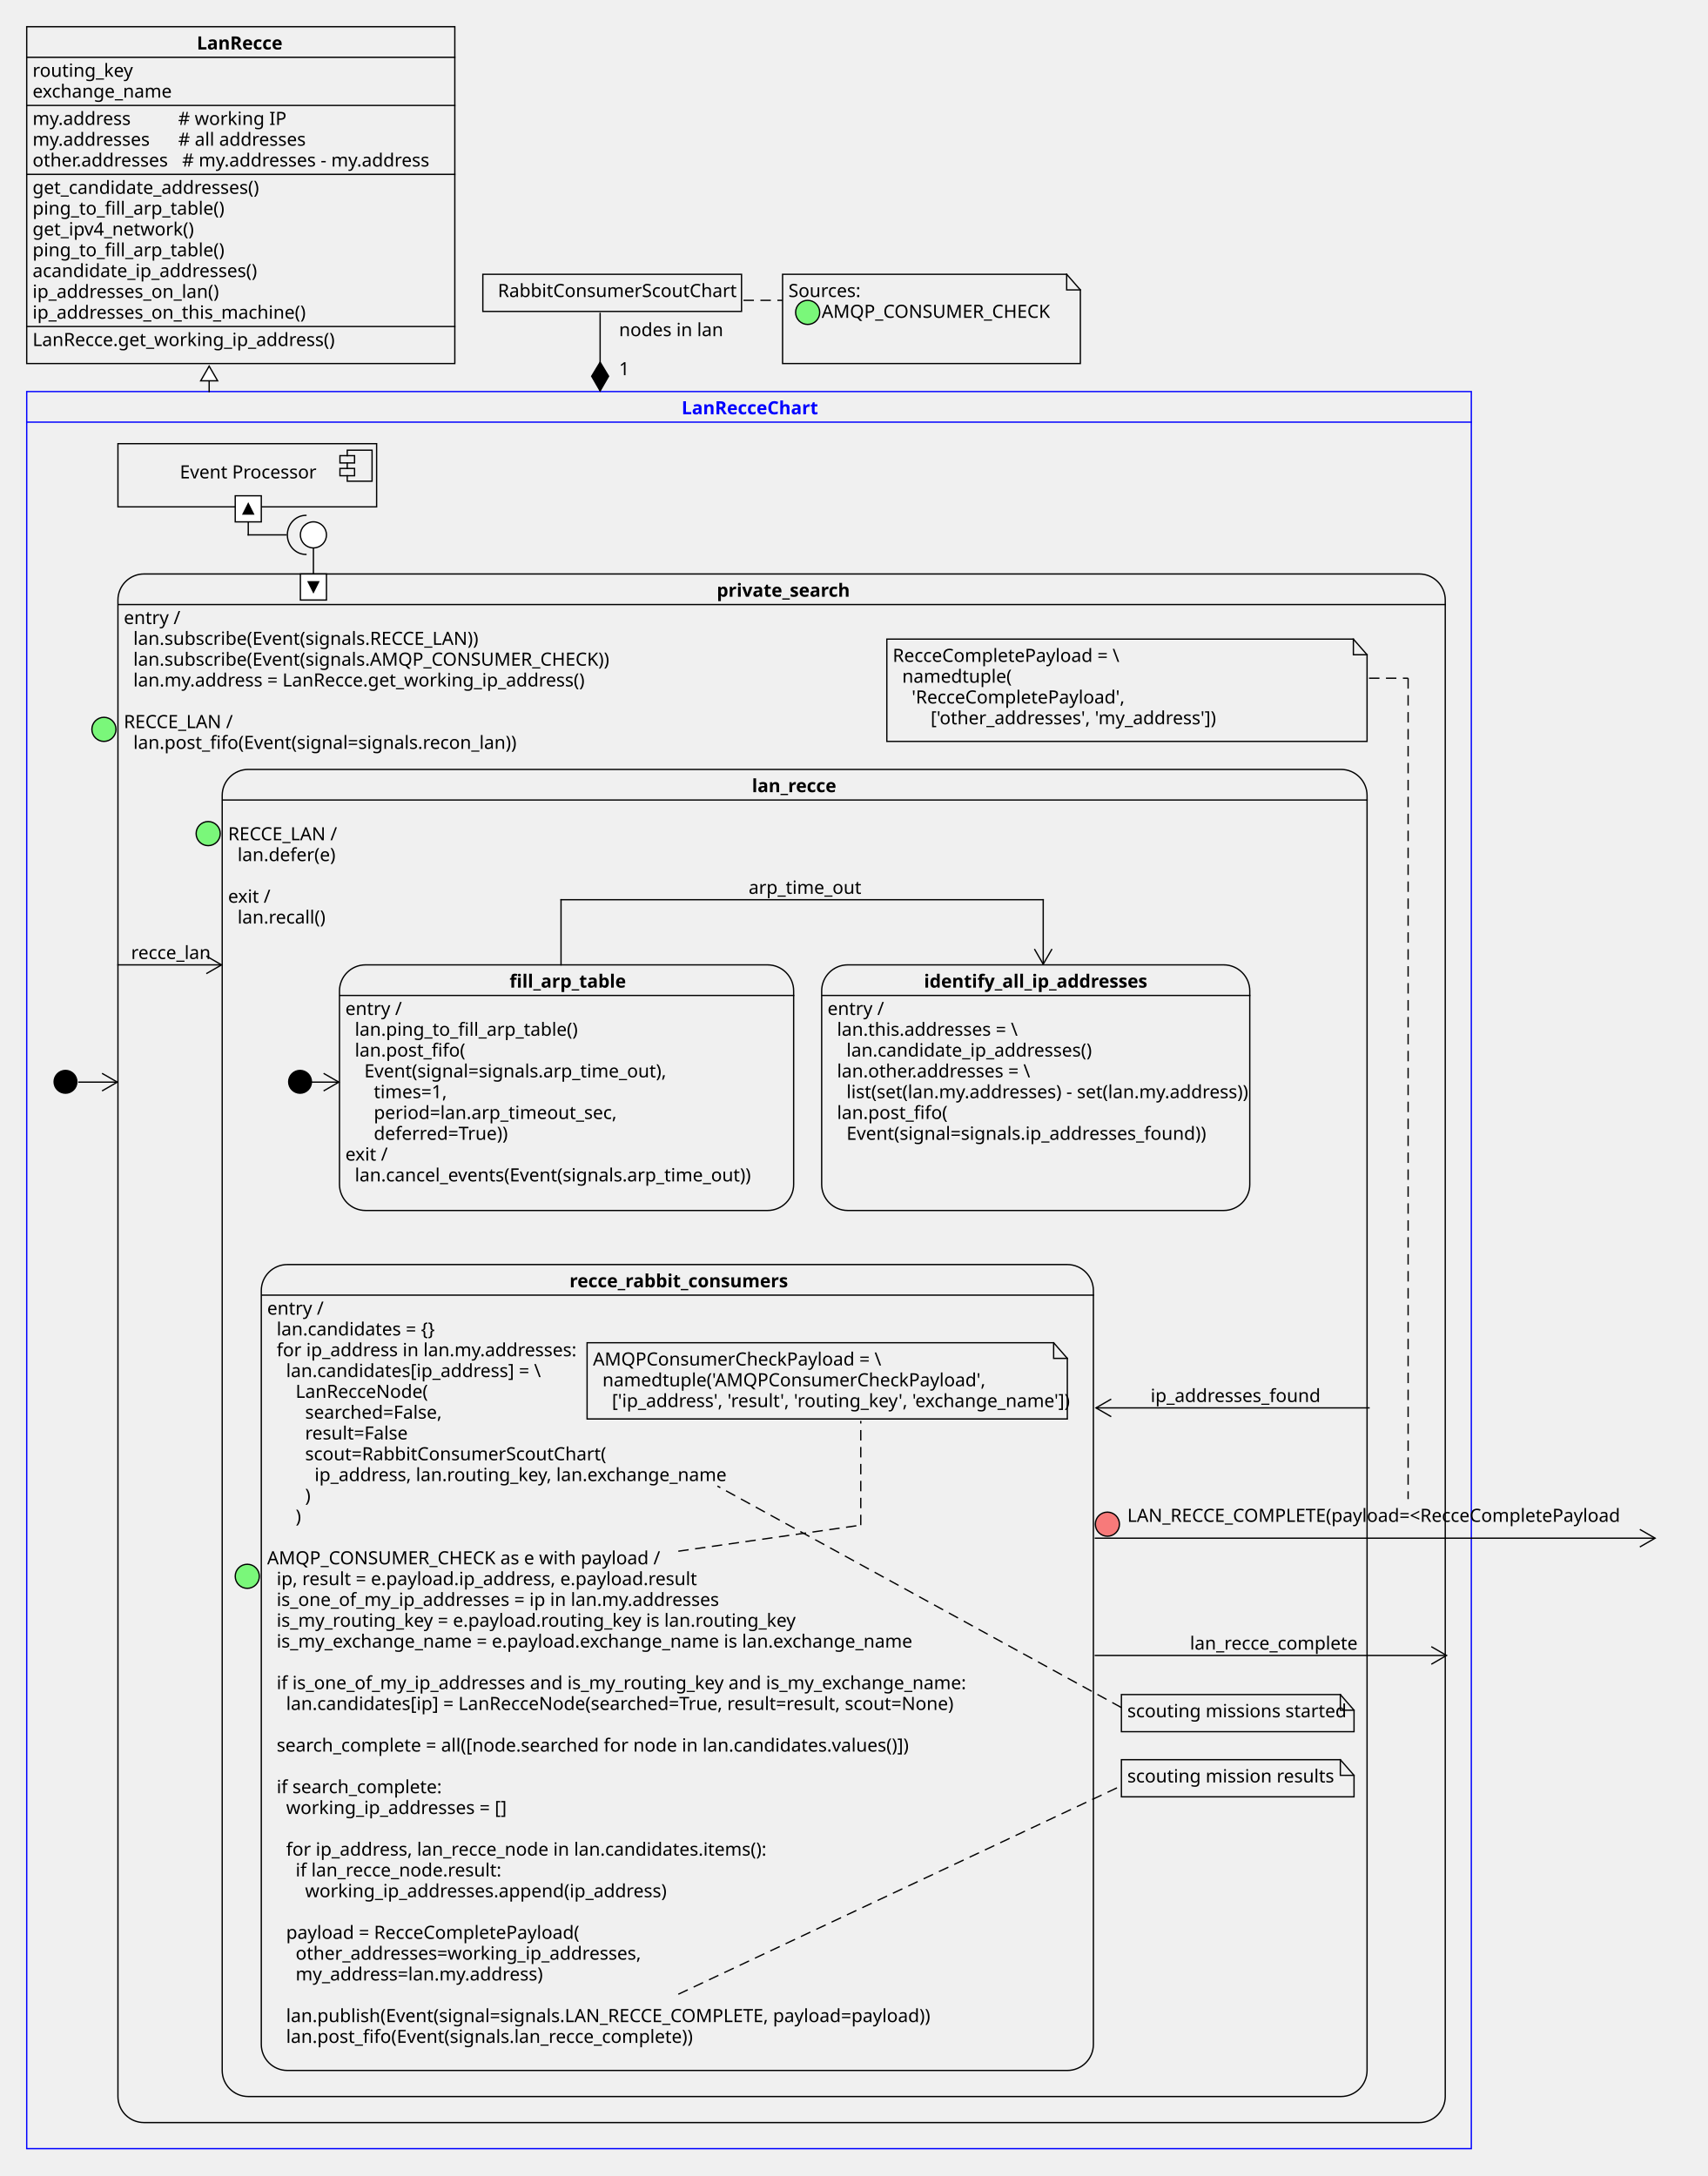
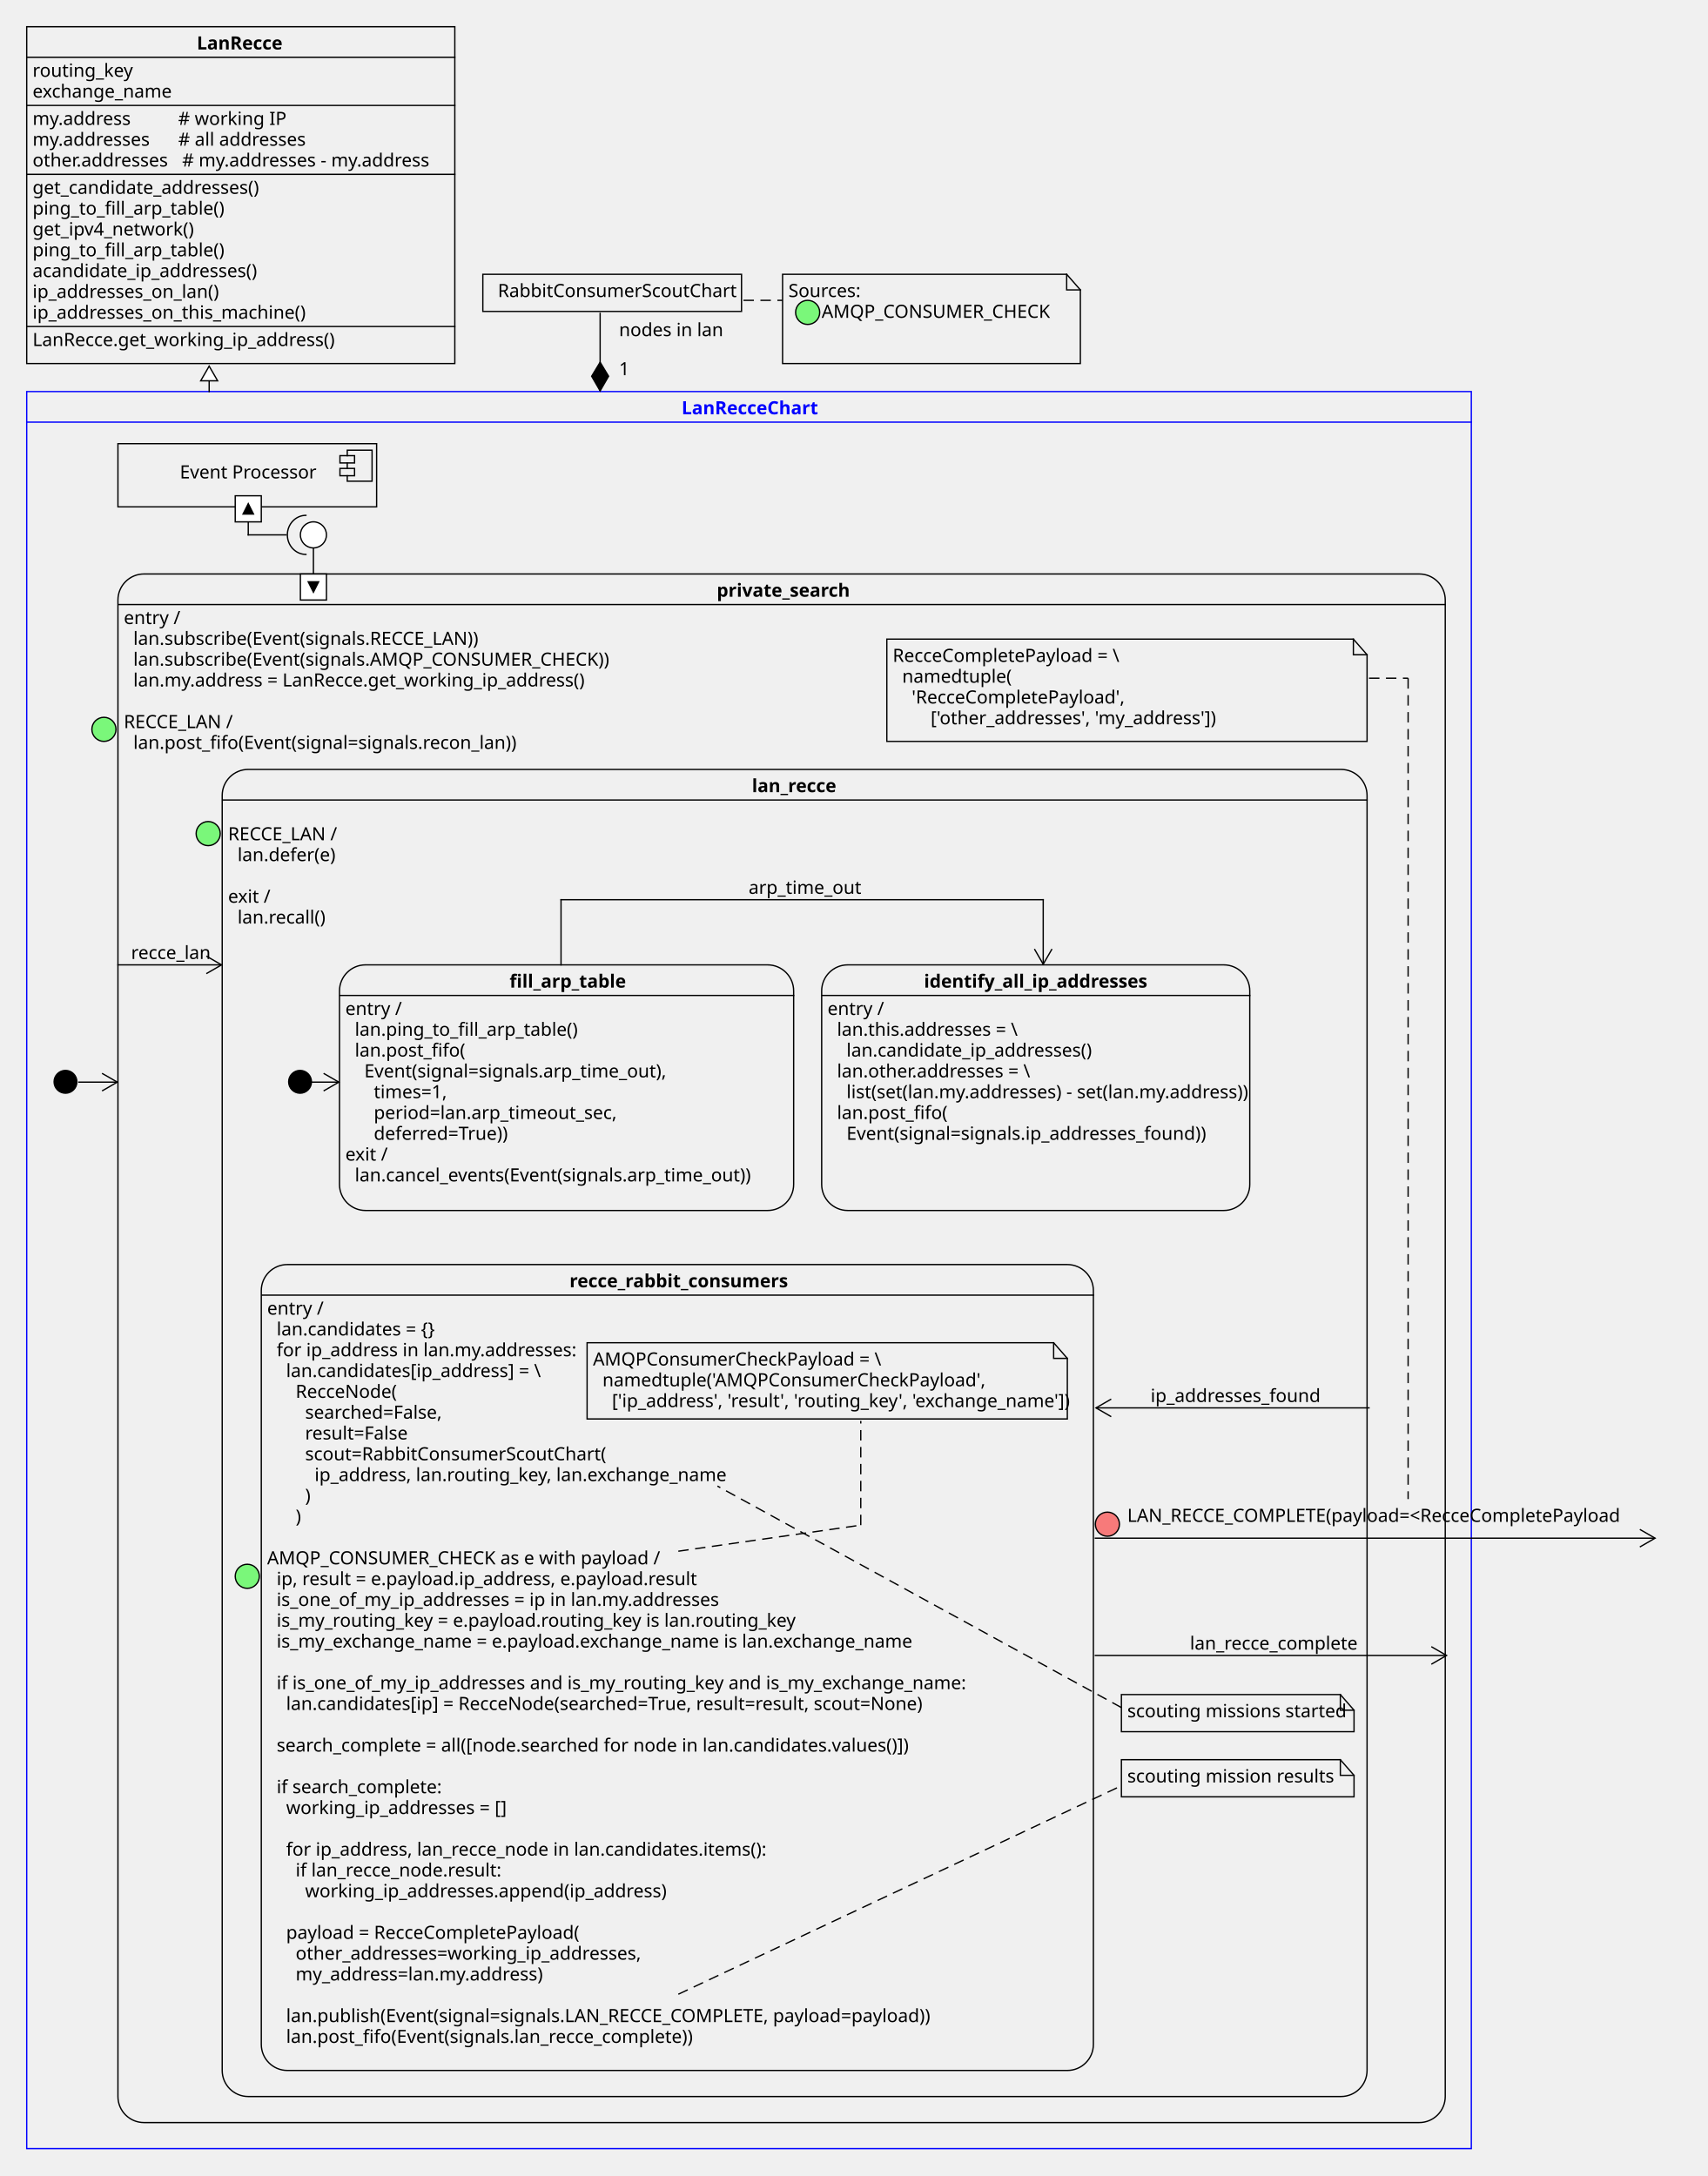
- <svg xmlns="http://www.w3.org/2000/svg" fill-opacity="1" color-rendering="auto" color-interpolation="auto" text-rendering="auto" stroke="black" stroke-linecap="square" width="1310" stroke-miterlimit="10" shape-rendering="auto" stroke-opacity="1" fill="black" stroke-dasharray="none" font-weight="normal" stroke-width="1" viewBox="0 -20 1310 1670" height="1670" font-family="'Dialog'" font-style="normal" stroke-linejoin="miter" font-size="12px" stroke-dashoffset="0" image-rendering="auto">
+ <svg xmlns="http://www.w3.org/2000/svg" fill-opacity="1" color-rendering="auto" color-interpolation="auto" text-rendering="auto" stroke="black" stroke-linecap="square" width="1310" stroke-miterlimit="10" shape-rendering="auto" stroke-opacity="1" fill="black" stroke-dasharray="none" font-weight="normal" stroke-width="1" viewBox="160 -20 1310 1670" height="1670" font-family="'Dialog'" font-style="normal" stroke-linejoin="miter" font-size="12px" stroke-dashoffset="0" image-rendering="auto">
  <defs id="genericDefs" />
  <g>
    <defs id="defs1">
      <clipPath clipPathUnits="userSpaceOnUse" id="clipPath1">
        <path d="M0 0 L2147483647 0 L2147483647 2147483647 L0 2147483647 L0 0 Z" />
      </clipPath>
      <clipPath clipPathUnits="userSpaceOnUse" id="clipPath2">
        <path d="M0 0 L0 20 L20 20 L20 0 Z" />
      </clipPath>
      <clipPath clipPathUnits="userSpaceOnUse" id="clipPath3">
        <path d="M0 0 L0 70 L230 70 L230 0 Z" />
      </clipPath>
      <clipPath clipPathUnits="userSpaceOnUse" id="clipPath4">
        <path d="M0 0 L0 30 L90 30 L90 0 Z" />
      </clipPath>
      <clipPath clipPathUnits="userSpaceOnUse" id="clipPath5">
        <path d="M0 0 L0 40 L30 40 L30 0 Z" />
      </clipPath>
      <clipPath clipPathUnits="userSpaceOnUse" id="clipPath6">
        <path d="M0 0 L0 30 L200 30 L200 0 Z" />
      </clipPath>
      <clipPath clipPathUnits="userSpaceOnUse" id="clipPath7">
        <path d="M0 0 L0 80 L370 80 L370 0 Z" />
      </clipPath>
      <clipPath clipPathUnits="userSpaceOnUse" id="clipPath8">
        <path d="M0 0 L0 50 L200 50 L200 0 Z" />
      </clipPath>
      <clipPath clipPathUnits="userSpaceOnUse" id="clipPath9">
        <path d="M0 0 L0 30 L180 30 L180 0 Z" />
      </clipPath>
      <clipPath clipPathUnits="userSpaceOnUse" id="clipPath10">
        <path d="M0 0 L0 60 L370 60 L370 0 Z" />
      </clipPath>
      <clipPath clipPathUnits="userSpaceOnUse" id="clipPath11">
        <path d="M0 0 L0 70 L390 70 L390 0 Z" />
      </clipPath>
      <clipPath clipPathUnits="userSpaceOnUse" id="clipPath12">
        <path d="M0 0 L0 1350 L1110 1350 L1110 0 Z" />
      </clipPath>
      <clipPath clipPathUnits="userSpaceOnUse" id="clipPath13">
        <path d="M0 0 L0 30 L410 30 L410 0 Z" />
      </clipPath>
      <clipPath clipPathUnits="userSpaceOnUse" id="clipPath14">
        <path d="M0 0 L0 620 L640 620 L640 0 Z" />
      </clipPath>
      <clipPath clipPathUnits="userSpaceOnUse" id="clipPath15">
        <path d="M0 0 L0 190 L330 190 L330 0 Z" />
      </clipPath>
      <clipPath clipPathUnits="userSpaceOnUse" id="clipPath16">
        <path d="M0 0 L0 190 L350 190 L350 0 Z" />
      </clipPath>
      <clipPath clipPathUnits="userSpaceOnUse" id="clipPath17">
        <path d="M0 0 L0 1020 L880 1020 L880 0 Z" />
      </clipPath>
      <clipPath clipPathUnits="userSpaceOnUse" id="clipPath18">
        <path d="M0 0 L0 1190 L1020 1190 L1020 0 Z" />
      </clipPath>
      <clipPath clipPathUnits="userSpaceOnUse" id="clipPath19">
        <path d="M0 0 L0 260 L330 260 L330 0 Z" />
      </clipPath>
      <clipPath clipPathUnits="userSpaceOnUse" id="clipPath20">
        <path d="M0 0 L0 30 L60 30 L60 0 Z" />
      </clipPath>
      <clipPath clipPathUnits="userSpaceOnUse" id="clipPath21">
        <path d="M0 0 L0 90 L30 90 L30 0 Z" />
      </clipPath>
      <clipPath clipPathUnits="userSpaceOnUse" id="clipPath22">
        <path d="M0 0 L0 660 L60 660 L60 0 Z" />
      </clipPath>
      <clipPath clipPathUnits="userSpaceOnUse" id="clipPath23">
        <path d="M0 0 L0 70 L30 70 L30 0 Z" />
      </clipPath>
      <clipPath clipPathUnits="userSpaceOnUse" id="clipPath24">
        <path d="M0 0 L0 60 L70 60 L70 0 Z" />
      </clipPath>
      <clipPath clipPathUnits="userSpaceOnUse" id="clipPath25">
        <path d="M0 0 L0 190 L370 190 L370 0 Z" />
      </clipPath>
      <clipPath clipPathUnits="userSpaceOnUse" id="clipPath26">
        <path d="M0 0 L0 200 L340 200 L340 0 Z" />
      </clipPath>
      <clipPath clipPathUnits="userSpaceOnUse" id="clipPath27">
        <path d="M0 0 L0 40 L300 40 L300 0 Z" />
      </clipPath>
      <clipPath clipPathUnits="userSpaceOnUse" id="clipPath28">
        <path d="M0 0 L0 130 L170 130 L170 0 Z" />
      </clipPath>
      <clipPath clipPathUnits="userSpaceOnUse" id="clipPath29">
        <path d="M0 0 L0 40 L110 40 L110 0 Z" />
      </clipPath>
      <clipPath clipPathUnits="userSpaceOnUse" id="clipPath30">
        <path d="M0 0 L0 50 L30 50 L30 0 Z" />
      </clipPath>
      <clipPath clipPathUnits="userSpaceOnUse" id="clipPath31">
        <path d="M0 0 L0 40 L60 40 L60 0 Z" />
      </clipPath>
      <clipPath clipPathUnits="userSpaceOnUse" id="clipPath32">
        <path d="M0 0 L0 40 L240 40 L240 0 Z" />
      </clipPath>
      <clipPath clipPathUnits="userSpaceOnUse" id="clipPath33">
        <path d="M0 0 L0 90 L400 90 L400 0 Z" />
      </clipPath>
      <clipPath clipPathUnits="userSpaceOnUse" id="clipPath34">
        <path d="M0 0 L0 30 L460 30 L460 0 Z" />
      </clipPath>
    </defs>
-     <g fill="rgb(0,255,0)" fill-opacity="0.49" transform="translate(610,210)" stroke-opacity="0.49" stroke="rgb(0,255,0)">
+     <g fill="rgb(0,255,0)" fill-opacity="0.49" transform="translate(770,210)" stroke-opacity="0.49" stroke="rgb(0,255,0)">
      <circle r="9.25" clip-path="url(#clipPath2)" cx="9.75" cy="9.75" stroke="none" />
    </g>
-     <g transform="translate(610,210)">
+     <g transform="translate(770,210)">
      <circle fill="none" r="9.25" clip-path="url(#clipPath2)" cx="9.75" cy="9.75" />
    </g>
-     <g fill="rgb(255,255,255)" fill-opacity="0" transform="translate(600,190)" stroke-opacity="0" stroke="rgb(255,255,255)">
+     <g fill="rgb(255,255,255)" fill-opacity="0" transform="translate(760,190)" stroke-opacity="0" stroke="rgb(255,255,255)">
      <path d="M0.5 0.5 L218.5 0.5 L229 12.5 L229 69 L0.5 69 Z" stroke="none" clip-path="url(#clipPath3)" />
    </g>
-     <g transform="translate(600,190)">
+     <g transform="translate(760,190)">
      <path fill="none" d="M0.5 0.5 L218.5 0.5 L229 12.5 L229 69 L0.5 69 Z" clip-path="url(#clipPath3)" />
      <path fill="none" d="M218.5 0.5 L218.5 12.5 L229 12.5" clip-path="url(#clipPath3)" />
      <text x="5" font-size="14px" y="17.969" clip-path="url(#clipPath3)" font-family="sans-serif" stroke="none" xml:space="preserve">Sources:</text>
      <text x="5" font-size="14px" y="33.938" clip-path="url(#clipPath3)" font-family="sans-serif" stroke="none" xml:space="preserve">       AMQP_CONSUMER_CHECK</text>
    </g>
-     <g font-family="sans-serif" font-size="14px" transform="translate(470,220)">
+     <g font-family="sans-serif" font-size="14px" transform="translate(630,220)">
      <text x="5" xml:space="preserve" y="17.969" clip-path="url(#clipPath4)" stroke="none">nodes in lan</text>
    </g>
-     <g font-family="sans-serif" font-size="14px" transform="translate(470,250)">
+     <g font-family="sans-serif" font-size="14px" transform="translate(630,250)">
      <text x="5" xml:space="preserve" y="17.969" clip-path="url(#clipPath5)" stroke="none">1</text>
    </g>
-     <g fill="rgb(255,255,255)" fill-opacity="0" transform="translate(370,190)" stroke-opacity="0" stroke="rgb(255,255,255)">
+     <g fill="rgb(255,255,255)" fill-opacity="0" transform="translate(530,190)" stroke-opacity="0" stroke="rgb(255,255,255)">
      <rect x="0.5" width="198.5" height="28.5" y="0.5" clip-path="url(#clipPath6)" stroke="none" />
    </g>
-     <g transform="translate(370,190)">
+     <g transform="translate(530,190)">
      <rect fill="none" x="0.5" width="198.5" height="28.5" y="0.5" clip-path="url(#clipPath6)" />
      <text x="12" font-size="14px" y="17.969" clip-path="url(#clipPath6)" font-family="sans-serif" stroke="none" xml:space="preserve">RabbitConsumerScoutChart</text>
    </g>
-     <g fill="rgb(0,255,0)" fill-opacity="0.49" transform="translate(180,1180)" stroke-opacity="0.49" stroke="rgb(0,255,0)">
+     <g fill="rgb(0,255,0)" fill-opacity="0.49" transform="translate(340,1180)" stroke-opacity="0.49" stroke="rgb(0,255,0)">
      <circle r="9.25" clip-path="url(#clipPath2)" cx="9.75" cy="9.75" stroke="none" />
    </g>
-     <g transform="translate(180,1180)">
+     <g transform="translate(340,1180)">
      <circle fill="none" r="9.25" clip-path="url(#clipPath2)" cx="9.75" cy="9.75" />
    </g>
-     <g fill="rgb(255,255,255)" fill-opacity="0" transform="translate(680,470)" stroke-opacity="0" stroke="rgb(255,255,255)">
+     <g fill="rgb(255,255,255)" fill-opacity="0" transform="translate(840,470)" stroke-opacity="0" stroke="rgb(255,255,255)">
      <path d="M0.5 0.5 L358.5 0.5 L369 12.5 L369 79 L0.5 79 Z" stroke="none" clip-path="url(#clipPath7)" />
    </g>
-     <g transform="translate(680,470)">
+     <g transform="translate(840,470)">
      <path fill="none" d="M0.5 0.5 L358.5 0.5 L369 12.5 L369 79 L0.5 79 Z" clip-path="url(#clipPath7)" />
      <path fill="none" d="M358.5 0.5 L358.5 12.5 L369 12.5" clip-path="url(#clipPath7)" />
      <text x="5" font-size="14px" y="17.969" clip-path="url(#clipPath7)" font-family="sans-serif" stroke="none" xml:space="preserve">RecceCompletePayload = \</text>
      <text x="5" font-size="14px" y="33.938" clip-path="url(#clipPath7)" font-family="sans-serif" stroke="none" xml:space="preserve">  namedtuple(</text>
      <text x="5" font-size="14px" y="49.906" clip-path="url(#clipPath7)" font-family="sans-serif" stroke="none" xml:space="preserve">    'RecceCompletePayload',</text>
      <text x="5" font-size="14px" y="65.875" clip-path="url(#clipPath7)" font-family="sans-serif" stroke="none" xml:space="preserve">        ['other_addresses', 'my_address'])</text>
    </g>
-     <g fill="rgb(0,255,0)" fill-opacity="0.49" transform="translate(150,610)" stroke-opacity="0.49" stroke="rgb(0,255,0)">
+     <g fill="rgb(0,255,0)" fill-opacity="0.49" transform="translate(310,610)" stroke-opacity="0.49" stroke="rgb(0,255,0)">
      <circle r="9.25" clip-path="url(#clipPath2)" cx="9.75" cy="9.75" stroke="none" />
    </g>
-     <g transform="translate(150,610)">
+     <g transform="translate(310,610)">
      <circle fill="none" r="9.25" clip-path="url(#clipPath2)" cx="9.75" cy="9.75" />
    </g>
-     <g fill="rgb(0,255,0)" fill-opacity="0.49" transform="translate(70,530)" stroke-opacity="0.49" stroke="rgb(0,255,0)">
+     <g fill="rgb(0,255,0)" fill-opacity="0.49" transform="translate(230,530)" stroke-opacity="0.49" stroke="rgb(0,255,0)">
      <circle r="9.25" clip-path="url(#clipPath2)" cx="9.75" cy="9.75" stroke="none" />
    </g>
-     <g transform="translate(70,530)">
+     <g transform="translate(230,530)">
      <circle fill="none" r="9.25" clip-path="url(#clipPath2)" cx="9.75" cy="9.75" />
    </g>
-     <g fill="rgb(255,0,0)" fill-opacity="0.49" transform="translate(840,1140)" stroke-opacity="0.49" stroke="rgb(255,0,0)">
+     <g fill="rgb(255,0,0)" fill-opacity="0.49" transform="translate(1000,1140)" stroke-opacity="0.49" stroke="rgb(255,0,0)">
      <circle r="9.25" clip-path="url(#clipPath2)" cx="9.75" cy="9.75" stroke="none" />
    </g>
-     <g transform="translate(840,1140)">
+     <g transform="translate(1000,1140)">
      <circle fill="none" r="9.25" clip-path="url(#clipPath2)" cx="9.75" cy="9.75" />
    </g>
-     <g fill="rgb(255,255,255)" fill-opacity="0" transform="translate(90,320)" stroke-opacity="0" stroke="rgb(255,255,255)">
+     <g fill="rgb(255,255,255)" fill-opacity="0" transform="translate(250,320)" stroke-opacity="0" stroke="rgb(255,255,255)">
      <rect x="170.86" width="11.2" height="5.6" y="9.7" clip-path="url(#clipPath8)" stroke="none" />
    </g>
-     <g transform="translate(90,320)">
+     <g transform="translate(250,320)">
      <rect fill="none" x="170.86" width="11.2" height="5.6" y="9.7" clip-path="url(#clipPath8)" />
    </g>
-     <g fill="rgb(255,255,255)" fill-opacity="0" transform="translate(90,320)" stroke-opacity="0" stroke="rgb(255,255,255)">
+     <g fill="rgb(255,255,255)" fill-opacity="0" transform="translate(250,320)" stroke-opacity="0" stroke="rgb(255,255,255)">
      <rect x="170.86" width="11.2" height="5.6" y="19.5" clip-path="url(#clipPath8)" stroke="none" />
    </g>
-     <g transform="translate(90,320)">
+     <g transform="translate(250,320)">
      <rect fill="none" x="170.86" width="11.2" height="5.6" y="19.5" clip-path="url(#clipPath8)" />
      <path fill="none" d="M176.46 15.3 L176.46 19.5" clip-path="url(#clipPath8)" />
      <path fill="none" d="M176.46 9.7 L176.46 5.5 L195.5 5.5 L195.5 29.3 L176.46 29.3 L176.46 25.1" clip-path="url(#clipPath8)" />
    </g>
-     <g fill="rgb(255,255,255)" fill-opacity="0" transform="translate(90,320)" stroke-opacity="0" stroke="rgb(255,255,255)">
+     <g fill="rgb(255,255,255)" fill-opacity="0" transform="translate(250,320)" stroke-opacity="0" stroke="rgb(255,255,255)">
      <rect x="0.5" width="198.5" height="48.5" y="0.5" clip-path="url(#clipPath8)" stroke="none" />
    </g>
-     <g transform="translate(90,320)">
+     <g transform="translate(250,320)">
      <rect fill="none" x="0.5" width="198.5" height="48.5" y="0.5" clip-path="url(#clipPath8)" />
      <text x="48" font-size="14px" y="27.169" clip-path="url(#clipPath8)" font-family="sans-serif" stroke="none" xml:space="preserve">Event Processor</text>
    </g>
-     <g fill="rgb(255,255,255)" fill-opacity="0" transform="translate(860,1330)" stroke-opacity="0" stroke="rgb(255,255,255)">
+     <g fill="rgb(255,255,255)" fill-opacity="0" transform="translate(1020,1330)" stroke-opacity="0" stroke="rgb(255,255,255)">
      <path d="M0.5 0.5 L168.5 0.5 L179 12.5 L179 29 L0.5 29 Z" stroke="none" clip-path="url(#clipPath9)" />
    </g>
-     <g transform="translate(860,1330)">
+     <g transform="translate(1020,1330)">
      <path fill="none" d="M0.5 0.5 L168.5 0.5 L179 12.5 L179 29 L0.5 29 Z" clip-path="url(#clipPath9)" />
      <path fill="none" d="M168.5 0.5 L168.5 12.5 L179 12.5" clip-path="url(#clipPath9)" />
      <text x="5" font-size="14px" y="17.969" clip-path="url(#clipPath9)" font-family="sans-serif" stroke="none" xml:space="preserve">scouting mission results</text>
    </g>
-     <g fill="rgb(255,255,255)" fill-opacity="0" transform="translate(860,1280)" stroke-opacity="0" stroke="rgb(255,255,255)">
+     <g fill="rgb(255,255,255)" fill-opacity="0" transform="translate(1020,1280)" stroke-opacity="0" stroke="rgb(255,255,255)">
      <path d="M0.5 0.5 L168.5 0.5 L179 12.5 L179 29 L0.5 29 Z" stroke="none" clip-path="url(#clipPath9)" />
    </g>
-     <g transform="translate(860,1280)">
+     <g transform="translate(1020,1280)">
      <path fill="none" d="M0.5 0.5 L168.5 0.5 L179 12.5 L179 29 L0.5 29 Z" clip-path="url(#clipPath9)" />
      <path fill="none" d="M168.5 0.5 L168.5 12.5 L179 12.5" clip-path="url(#clipPath9)" />
      <text x="5" font-size="14px" y="17.969" clip-path="url(#clipPath9)" font-family="sans-serif" stroke="none" xml:space="preserve">scouting missions started</text>
    </g>
-     <g fill="rgb(255,255,255)" fill-opacity="0" transform="translate(450,1010)" stroke-opacity="0" stroke="rgb(255,255,255)">
+     <g fill="rgb(255,255,255)" fill-opacity="0" transform="translate(610,1010)" stroke-opacity="0" stroke="rgb(255,255,255)">
      <path d="M0.5 0.5 L358.5 0.5 L369 12.5 L369 59 L0.5 59 Z" stroke="none" clip-path="url(#clipPath10)" />
    </g>
-     <g transform="translate(450,1010)">
+     <g transform="translate(610,1010)">
      <path fill="none" d="M0.5 0.5 L358.5 0.5 L369 12.5 L369 59 L0.5 59 Z" clip-path="url(#clipPath10)" />
      <path fill="none" d="M358.5 0.5 L358.5 12.5 L369 12.5" clip-path="url(#clipPath10)" />
    </g>
-     <g font-family="sans-serif" font-size="14px" transform="translate(450,1010)">
+     <g font-family="sans-serif" font-size="14px" transform="translate(610,1010)">
      <text x="5" xml:space="preserve" y="17.969" clip-path="url(#clipPath11)" stroke="none">AMQPConsumerCheckPayload = \</text>
      <text x="5" xml:space="preserve" y="33.938" clip-path="url(#clipPath11)" stroke="none">  namedtuple('AMQPConsumerCheckPayload',</text>
      <text x="5" xml:space="preserve" y="49.906" clip-path="url(#clipPath11)" stroke="none">    ['ip_address', 'result', 'routing_key', 'exchange_name'])</text>
    </g>
-     <g fill="rgb(255,255,255)" fill-opacity="0" transform="translate(20,280)" stroke-opacity="0" stroke="rgb(255,255,255)">
+     <g fill="rgb(255,255,255)" fill-opacity="0" transform="translate(180,280)" stroke-opacity="0" stroke="rgb(255,255,255)">
      <rect x="0.5" width="1108.5" height="1348.5" y="0.5" clip-path="url(#clipPath12)" stroke="none" />
    </g>
-     <g fill="blue" transform="translate(20,280)" stroke="blue">
+     <g fill="blue" transform="translate(180,280)" stroke="blue">
      <rect fill="none" x="0.5" width="1108.5" height="1348.5" y="0.5" clip-path="url(#clipPath12)" />
      <text x="503" font-size="14px" y="17.969" clip-path="url(#clipPath12)" font-family="sans-serif" stroke="none" font-weight="bold" xml:space="preserve">LanRecceChart</text>
      <path fill="none" d="M1 23.969 L1109 23.969" clip-path="url(#clipPath12)" />
    </g>
-     <g transform="translate(40,800)">
+     <g transform="translate(200,800)">
      <circle r="8.75" clip-path="url(#clipPath2)" cx="10.25" cy="10.25" stroke="none" />
      <circle fill="none" r="8.75" clip-path="url(#clipPath2)" cx="10.25" cy="10.25" />
    </g>
-     <g transform="translate(220,800)">
+     <g transform="translate(380,800)">
      <circle r="8.75" clip-path="url(#clipPath2)" cx="10.25" cy="10.25" stroke="none" />
      <circle fill="none" r="8.75" clip-path="url(#clipPath2)" cx="10.25" cy="10.25" />
    </g>
-     <g font-family="sans-serif" font-size="14px" transform="translate(860,1130)">
+     <g font-family="sans-serif" font-size="14px" transform="translate(1020,1130)">
      <text x="5" xml:space="preserve" y="17.969" clip-path="url(#clipPath13)" stroke="none">LAN_RECCE_COMPLETE(payload=&lt;RecceCompletePayload</text>
    </g>
-     <g fill="rgb(255,255,255)" fill-opacity="0" transform="translate(200,950)" stroke-opacity="0" stroke="rgb(255,255,255)">
+     <g fill="rgb(255,255,255)" fill-opacity="0" transform="translate(360,950)" stroke-opacity="0" stroke="rgb(255,255,255)">
      <rect x="0.5" y="0.5" clip-path="url(#clipPath14)" width="638.5" rx="20" ry="20" height="618.5" stroke="none" />
    </g>
-     <g transform="translate(200,950)">
+     <g transform="translate(360,950)">
      <rect x="0.5" y="0.5" clip-path="url(#clipPath14)" fill="none" width="638.5" rx="20" ry="20" height="618.5" />
      <text x="237" font-size="14px" y="17.969" clip-path="url(#clipPath14)" font-family="sans-serif" stroke="none" font-weight="bold" xml:space="preserve">recce_rabbit_consumers</text>
      <path fill="none" d="M1 23.969 L639 23.969" clip-path="url(#clipPath14)" />
      <text x="5" font-size="14px" y="38.938" clip-path="url(#clipPath14)" font-family="sans-serif" stroke="none" xml:space="preserve">entry /</text>
      <text x="5" font-size="14px" y="54.906" clip-path="url(#clipPath14)" font-family="sans-serif" stroke="none" xml:space="preserve">  lan.candidates = {}</text>
      <text x="5" font-size="14px" y="70.875" clip-path="url(#clipPath14)" font-family="sans-serif" stroke="none" xml:space="preserve">  for ip_address in lan.my.addresses:</text>
      <text x="5" font-size="14px" y="86.844" clip-path="url(#clipPath14)" font-family="sans-serif" stroke="none" xml:space="preserve">    lan.candidates[ip_address] = \</text>
-       <text x="5" font-size="14px" y="102.812" clip-path="url(#clipPath14)" font-family="sans-serif" stroke="none" xml:space="preserve">      LanRecceNode(</text>
+       <text x="5" font-size="14px" y="102.812" clip-path="url(#clipPath14)" font-family="sans-serif" stroke="none" xml:space="preserve">      RecceNode(</text>
      <text x="5" font-size="14px" y="118.781" clip-path="url(#clipPath14)" font-family="sans-serif" stroke="none" xml:space="preserve">        searched=False, </text>
      <text x="5" font-size="14px" y="134.75" clip-path="url(#clipPath14)" font-family="sans-serif" stroke="none" xml:space="preserve">        result=False</text>
      <text x="5" font-size="14px" y="150.719" clip-path="url(#clipPath14)" font-family="sans-serif" stroke="none" xml:space="preserve">        scout=RabbitConsumerScoutChart(</text>
      <text x="5" font-size="14px" y="166.688" clip-path="url(#clipPath14)" font-family="sans-serif" stroke="none" xml:space="preserve">          ip_address, lan.routing_key, lan.exchange_name</text>
      <text x="5" font-size="14px" y="182.656" clip-path="url(#clipPath14)" font-family="sans-serif" stroke="none" xml:space="preserve">        )</text>
      <text x="5" font-size="14px" y="198.625" clip-path="url(#clipPath14)" font-family="sans-serif" stroke="none" xml:space="preserve">      )</text>
      <text x="5" font-size="14px" y="230.562" clip-path="url(#clipPath14)" font-family="sans-serif" stroke="none" xml:space="preserve">AMQP_CONSUMER_CHECK as e with payload /</text>
      <text x="5" font-size="14px" y="246.531" clip-path="url(#clipPath14)" font-family="sans-serif" stroke="none" xml:space="preserve">  ip, result = e.payload.ip_address, e.payload.result</text>
      <text x="5" font-size="14px" y="262.5" clip-path="url(#clipPath14)" font-family="sans-serif" stroke="none" xml:space="preserve">  is_one_of_my_ip_addresses = ip in lan.my.addresses</text>
      <text x="5" font-size="14px" y="278.469" clip-path="url(#clipPath14)" font-family="sans-serif" stroke="none" xml:space="preserve">  is_my_routing_key = e.payload.routing_key is lan.routing_key</text>
      <text x="5" font-size="14px" y="294.438" clip-path="url(#clipPath14)" font-family="sans-serif" stroke="none" xml:space="preserve">  is_my_exchange_name = e.payload.exchange_name is lan.exchange_name</text>
      <text x="5" font-size="14px" y="326.375" clip-path="url(#clipPath14)" font-family="sans-serif" stroke="none" xml:space="preserve">  if is_one_of_my_ip_addresses and is_my_routing_key and is_my_exchange_name:</text>
-       <text x="5" font-size="14px" y="342.344" clip-path="url(#clipPath14)" font-family="sans-serif" stroke="none" xml:space="preserve">    lan.candidates[ip] = LanRecceNode(searched=True, result=result, scout=None)</text>
+       <text x="5" font-size="14px" y="342.344" clip-path="url(#clipPath14)" font-family="sans-serif" stroke="none" xml:space="preserve">    lan.candidates[ip] = RecceNode(searched=True, result=result, scout=None)</text>
      <text x="5" font-size="14px" y="358.312" clip-path="url(#clipPath14)" font-family="sans-serif" stroke="none" xml:space="preserve">    </text>
      <text x="5" font-size="14px" y="374.281" clip-path="url(#clipPath14)" font-family="sans-serif" stroke="none" xml:space="preserve">  search_complete = all([node.searched for node in lan.candidates.values()])</text>
      <text x="5" font-size="14px" y="406.219" clip-path="url(#clipPath14)" font-family="sans-serif" stroke="none" xml:space="preserve">  if search_complete:</text>
      <text x="5" font-size="14px" y="422.188" clip-path="url(#clipPath14)" font-family="sans-serif" stroke="none" xml:space="preserve">    working_ip_addresses = []</text>
      <text x="5" font-size="14px" y="438.156" clip-path="url(#clipPath14)" font-family="sans-serif" stroke="none" xml:space="preserve">    </text>
      <text x="5" font-size="14px" y="454.125" clip-path="url(#clipPath14)" font-family="sans-serif" stroke="none" xml:space="preserve">    for ip_address, lan_recce_node in lan.candidates.items():</text>
      <text x="5" font-size="14px" y="470.094" clip-path="url(#clipPath14)" font-family="sans-serif" stroke="none" xml:space="preserve">      if lan_recce_node.result:</text>
      <text x="5" font-size="14px" y="486.062" clip-path="url(#clipPath14)" font-family="sans-serif" stroke="none" xml:space="preserve">        working_ip_addresses.append(ip_address)</text>
      <text x="5" font-size="14px" y="502.031" clip-path="url(#clipPath14)" font-family="sans-serif" stroke="none" xml:space="preserve">        </text>
      <text x="5" font-size="14px" y="518" clip-path="url(#clipPath14)" font-family="sans-serif" stroke="none" xml:space="preserve">    payload = RecceCompletePayload(</text>
      <text x="5" font-size="14px" y="533.969" clip-path="url(#clipPath14)" font-family="sans-serif" stroke="none" xml:space="preserve">      other_addresses=working_ip_addresses,</text>
      <text x="5" font-size="14px" y="549.938" clip-path="url(#clipPath14)" font-family="sans-serif" stroke="none" xml:space="preserve">      my_address=lan.my.address)</text>
      <text x="5" font-size="14px" y="565.906" clip-path="url(#clipPath14)" font-family="sans-serif" stroke="none" xml:space="preserve">               </text>
      <text x="5" font-size="14px" y="581.875" clip-path="url(#clipPath14)" font-family="sans-serif" stroke="none" xml:space="preserve">    lan.publish(Event(signal=signals.LAN_RECCE_COMPLETE, payload=payload))</text>
      <text x="5" font-size="14px" y="597.844" clip-path="url(#clipPath14)" font-family="sans-serif" stroke="none" xml:space="preserve">    lan.post_fifo(Event(signals.lan_recce_complete))</text>
      <text x="5" font-size="14px" y="613.812" clip-path="url(#clipPath14)" font-family="sans-serif" stroke="none" xml:space="preserve">    </text>
      <text x="5" font-size="14px" y="629.781" clip-path="url(#clipPath14)" font-family="sans-serif" stroke="none" xml:space="preserve">  </text>
      <text x="5" font-size="14px" y="693.656" clip-path="url(#clipPath14)" font-family="sans-serif" stroke="none" xml:space="preserve">  </text>
      <text x="5" font-size="14px" y="725.594" clip-path="url(#clipPath14)" font-family="sans-serif" stroke="none" xml:space="preserve">	</text>
      <text x="5" font-size="14px" y="741.562" clip-path="url(#clipPath14)" font-family="sans-serif" stroke="none" xml:space="preserve">exit / </text>
    </g>
-     <g fill="rgb(255,255,255)" fill-opacity="0" transform="translate(630,720)" stroke-opacity="0" stroke="rgb(255,255,255)">
+     <g fill="rgb(255,255,255)" fill-opacity="0" transform="translate(790,720)" stroke-opacity="0" stroke="rgb(255,255,255)">
      <rect x="0.5" y="0.5" clip-path="url(#clipPath15)" width="328.5" rx="20" ry="20" height="188.5" stroke="none" />
    </g>
-     <g transform="translate(630,720)">
+     <g transform="translate(790,720)">
      <rect x="0.5" y="0.5" clip-path="url(#clipPath15)" fill="none" width="328.5" rx="20" ry="20" height="188.5" />
      <text x="79" font-size="14px" y="17.969" clip-path="url(#clipPath15)" font-family="sans-serif" stroke="none" font-weight="bold" xml:space="preserve">identify_all_ip_addresses</text>
      <path fill="none" d="M1 23.969 L329 23.969" clip-path="url(#clipPath15)" />
      <text x="5" font-size="14px" y="38.938" clip-path="url(#clipPath15)" font-family="sans-serif" stroke="none" xml:space="preserve">entry /</text>
      <text x="5" font-size="14px" y="54.906" clip-path="url(#clipPath15)" font-family="sans-serif" stroke="none" xml:space="preserve">  lan.this.addresses = \</text>
      <text x="5" font-size="14px" y="70.875" clip-path="url(#clipPath15)" font-family="sans-serif" stroke="none" xml:space="preserve">    lan.candidate_ip_addresses()</text>
      <text x="5" font-size="14px" y="86.844" clip-path="url(#clipPath15)" font-family="sans-serif" stroke="none" xml:space="preserve">  lan.other.addresses = \</text>
      <text x="5" font-size="14px" y="102.812" clip-path="url(#clipPath15)" font-family="sans-serif" stroke="none" xml:space="preserve">    list(set(lan.my.addresses) - set(lan.my.address))</text>
      <text x="5" font-size="14px" y="118.781" clip-path="url(#clipPath15)" font-family="sans-serif" stroke="none" xml:space="preserve">  lan.post_fifo(</text>
      <text x="5" font-size="14px" y="134.75" clip-path="url(#clipPath15)" font-family="sans-serif" stroke="none" xml:space="preserve">    Event(signal=signals.ip_addresses_found))</text>
      <text x="5" font-size="14px" y="150.719" clip-path="url(#clipPath15)" font-family="sans-serif" stroke="none" xml:space="preserve">	</text>
    </g>
-     <g fill="rgb(255,255,255)" fill-opacity="0" transform="translate(260,720)" stroke-opacity="0" stroke="rgb(255,255,255)">
+     <g fill="rgb(255,255,255)" fill-opacity="0" transform="translate(420,720)" stroke-opacity="0" stroke="rgb(255,255,255)">
      <rect x="0.5" y="0.5" clip-path="url(#clipPath16)" width="348.5" rx="20" ry="20" height="188.5" stroke="none" />
    </g>
-     <g transform="translate(260,720)">
+     <g transform="translate(420,720)">
      <rect x="0.5" y="0.5" clip-path="url(#clipPath16)" fill="none" width="348.5" rx="20" ry="20" height="188.5" />
      <text x="131" font-size="14px" y="17.969" clip-path="url(#clipPath16)" font-family="sans-serif" stroke="none" font-weight="bold" xml:space="preserve">fill_arp_table</text>
      <path fill="none" d="M1 23.969 L349 23.969" clip-path="url(#clipPath16)" />
      <text x="5" font-size="14px" y="38.938" clip-path="url(#clipPath16)" font-family="sans-serif" stroke="none" xml:space="preserve">entry /</text>
      <text x="5" font-size="14px" y="54.906" clip-path="url(#clipPath16)" font-family="sans-serif" stroke="none" xml:space="preserve">  lan.ping_to_fill_arp_table()</text>
      <text x="5" font-size="14px" y="70.875" clip-path="url(#clipPath16)" font-family="sans-serif" stroke="none" xml:space="preserve">  lan.post_fifo(</text>
      <text x="5" font-size="14px" y="86.844" clip-path="url(#clipPath16)" font-family="sans-serif" stroke="none" xml:space="preserve">    Event(signal=signals.arp_time_out), </text>
      <text x="5" font-size="14px" y="102.812" clip-path="url(#clipPath16)" font-family="sans-serif" stroke="none" xml:space="preserve">      times=1,</text>
      <text x="5" font-size="14px" y="118.781" clip-path="url(#clipPath16)" font-family="sans-serif" stroke="none" xml:space="preserve">      period=lan.arp_timeout_sec,</text>
      <text x="5" font-size="14px" y="134.75" clip-path="url(#clipPath16)" font-family="sans-serif" stroke="none" xml:space="preserve">      deferred=True))</text>
      <text x="5" font-size="14px" y="150.719" clip-path="url(#clipPath16)" font-family="sans-serif" stroke="none" xml:space="preserve">exit / </text>
      <text x="5" font-size="14px" y="166.688" clip-path="url(#clipPath16)" font-family="sans-serif" stroke="none" xml:space="preserve">  lan.cancel_events(Event(signals.arp_time_out))</text>
    </g>
-     <g fill="rgb(255,255,255)" fill-opacity="0" transform="translate(170,570)" stroke-opacity="0" stroke="rgb(255,255,255)">
+     <g fill="rgb(255,255,255)" fill-opacity="0" transform="translate(330,570)" stroke-opacity="0" stroke="rgb(255,255,255)">
      <rect x="0.5" y="0.5" clip-path="url(#clipPath17)" width="878.5" rx="20" ry="20" height="1018.5" stroke="none" />
    </g>
-     <g transform="translate(170,570)">
+     <g transform="translate(330,570)">
      <rect x="0.5" y="0.5" clip-path="url(#clipPath17)" fill="none" width="878.5" rx="20" ry="20" height="1018.5" />
      <text x="407" font-size="14px" y="17.969" clip-path="url(#clipPath17)" font-family="sans-serif" stroke="none" font-weight="bold" xml:space="preserve">lan_recce</text>
      <path fill="none" d="M1 23.969 L879 23.969" clip-path="url(#clipPath17)" />
      <text x="5" font-size="14px" y="38.938" clip-path="url(#clipPath17)" font-family="sans-serif" stroke="none" xml:space="preserve">  </text>
      <text x="5" font-size="14px" y="54.906" clip-path="url(#clipPath17)" font-family="sans-serif" stroke="none" xml:space="preserve">RECCE_LAN /</text>
      <text x="5" font-size="14px" y="70.875" clip-path="url(#clipPath17)" font-family="sans-serif" stroke="none" xml:space="preserve">  lan.defer(e)</text>
      <text x="5" font-size="14px" y="102.812" clip-path="url(#clipPath17)" font-family="sans-serif" stroke="none" xml:space="preserve">exit /</text>
      <text x="5" font-size="14px" y="118.781" clip-path="url(#clipPath17)" font-family="sans-serif" stroke="none" xml:space="preserve">  lan.recall()</text>
      <text x="5" font-size="14px" y="134.75" clip-path="url(#clipPath17)" font-family="sans-serif" stroke="none" xml:space="preserve">  </text>
    </g>
-     <g fill="rgb(255,255,255)" fill-opacity="0" transform="translate(90,420)" stroke-opacity="0" stroke="rgb(255,255,255)">
+     <g fill="rgb(255,255,255)" fill-opacity="0" transform="translate(250,420)" stroke-opacity="0" stroke="rgb(255,255,255)">
      <rect x="0.5" y="0.5" clip-path="url(#clipPath18)" width="1018.5" rx="20" ry="20" height="1188.5" stroke="none" />
    </g>
-     <g transform="translate(90,420)">
+     <g transform="translate(250,420)">
      <rect x="0.5" y="0.5" clip-path="url(#clipPath18)" fill="none" width="1018.5" rx="20" ry="20" height="1188.5" />
      <text x="460" font-size="14px" y="17.969" clip-path="url(#clipPath18)" font-family="sans-serif" stroke="none" font-weight="bold" xml:space="preserve">private_search</text>
      <path fill="none" d="M1 23.969 L1019 23.969" clip-path="url(#clipPath18)" />
      <text x="5" font-size="14px" y="38.938" clip-path="url(#clipPath18)" font-family="sans-serif" stroke="none" xml:space="preserve">entry /</text>
      <text x="5" font-size="14px" y="54.906" clip-path="url(#clipPath18)" font-family="sans-serif" stroke="none" xml:space="preserve">  lan.subscribe(Event(signals.RECCE_LAN))</text>
      <text x="5" font-size="14px" y="70.875" clip-path="url(#clipPath18)" font-family="sans-serif" stroke="none" xml:space="preserve">  lan.subscribe(Event(signals.AMQP_CONSUMER_CHECK))</text>
      <text x="5" font-size="14px" y="86.844" clip-path="url(#clipPath18)" font-family="sans-serif" stroke="none" xml:space="preserve">  lan.my.address = LanRecce.get_working_ip_address()</text>
      <text x="5" font-size="14px" y="118.781" clip-path="url(#clipPath18)" font-family="sans-serif" stroke="none" xml:space="preserve">RECCE_LAN /</text>
      <text x="5" font-size="14px" y="134.75" clip-path="url(#clipPath18)" font-family="sans-serif" stroke="none" xml:space="preserve">  lan.post_fifo(Event(signal=signals.recon_lan))</text>
      <text x="5" font-size="14px" y="150.719" clip-path="url(#clipPath18)" font-family="sans-serif" stroke="none" xml:space="preserve">  </text>
    </g>
-     <g fill="rgb(255,255,255)" fill-opacity="0" transform="translate(20,0)" stroke-opacity="0" stroke="rgb(255,255,255)">
+     <g fill="rgb(255,255,255)" fill-opacity="0" transform="translate(180,0)" stroke-opacity="0" stroke="rgb(255,255,255)">
      <rect x="0.5" width="328.5" height="258.5" y="0.5" clip-path="url(#clipPath19)" stroke="none" />
    </g>
-     <g transform="translate(20,0)">
+     <g transform="translate(180,0)">
      <rect fill="none" x="0.5" width="328.5" height="258.5" y="0.5" clip-path="url(#clipPath19)" />
      <text x="131" font-size="14px" y="17.969" clip-path="url(#clipPath19)" font-family="sans-serif" stroke="none" font-weight="bold" xml:space="preserve">LanRecce</text>
      <path fill="none" d="M1 23.969 L329 23.969" clip-path="url(#clipPath19)" />
      <text x="5" font-size="14px" y="38.938" clip-path="url(#clipPath19)" font-family="sans-serif" stroke="none" xml:space="preserve">routing_key</text>
      <text x="5" font-size="14px" y="54.906" clip-path="url(#clipPath19)" font-family="sans-serif" stroke="none" xml:space="preserve">exchange_name</text>
      <path fill="none" d="M1 60.906 L329 60.906" clip-path="url(#clipPath19)" />
      <text x="5" font-size="14px" y="75.875" clip-path="url(#clipPath19)" font-family="sans-serif" stroke="none" xml:space="preserve">my.address          # working IP</text>
      <text x="5" font-size="14px" y="91.844" clip-path="url(#clipPath19)" font-family="sans-serif" stroke="none" xml:space="preserve">my.addresses      # all addresses</text>
      <text x="5" font-size="14px" y="107.812" clip-path="url(#clipPath19)" font-family="sans-serif" stroke="none" xml:space="preserve">other.addresses   # my.addresses - my.address</text>
      <path fill="none" d="M1 113.812 L329 113.812" clip-path="url(#clipPath19)" />
      <text x="5" font-size="14px" y="128.781" clip-path="url(#clipPath19)" font-family="sans-serif" stroke="none" xml:space="preserve">get_candidate_addresses()</text>
      <text x="5" font-size="14px" y="144.75" clip-path="url(#clipPath19)" font-family="sans-serif" stroke="none" xml:space="preserve">ping_to_fill_arp_table()</text>
      <text x="5" font-size="14px" y="160.719" clip-path="url(#clipPath19)" font-family="sans-serif" stroke="none" xml:space="preserve">get_ipv4_network()</text>
      <text x="5" font-size="14px" y="176.688" clip-path="url(#clipPath19)" font-family="sans-serif" stroke="none" xml:space="preserve">ping_to_fill_arp_table()</text>
      <text x="5" font-size="14px" y="192.656" clip-path="url(#clipPath19)" font-family="sans-serif" stroke="none" xml:space="preserve">acandidate_ip_addresses()</text>
      <text x="5" font-size="14px" y="208.625" clip-path="url(#clipPath19)" font-family="sans-serif" stroke="none" xml:space="preserve">ip_addresses_on_lan()</text>
      <text x="5" font-size="14px" y="224.594" clip-path="url(#clipPath19)" font-family="sans-serif" stroke="none" xml:space="preserve">ip_addresses_on_this_machine()</text>
      <path fill="none" d="M1 230.594 L329 230.594" clip-path="url(#clipPath19)" />
      <text x="5" font-size="14px" y="245.562" clip-path="url(#clipPath19)" font-family="sans-serif" stroke="none" xml:space="preserve">LanRecce.get_working_ip_address()</text>
    </g>
-     <g stroke-dasharray="8,5" stroke-miterlimit="5" transform="translate(560,200)" stroke-linecap="butt">
+     <g stroke-dasharray="8,5" stroke-miterlimit="5" transform="translate(720,200)" stroke-linecap="butt">
      <path fill="none" d="M10.5 10.5 L40.5 10.5" clip-path="url(#clipPath20)" />
    </g>
-     <g transform="translate(450,210)">
+     <g transform="translate(610,210)">
      <path fill="none" d="M10.5 69.5 L10.5 10.5" clip-path="url(#clipPath21)" />
      <path d="M17 58.742 L10.5 70 L4 58.742 L10.5 47.983 Z" clip-path="url(#clipPath21)" stroke="none" />
      <path fill="none" d="M17 58.742 L10.5 70 L4 58.742 L10.5 47.983 Z" clip-path="url(#clipPath21)" />
    </g>
-     <g stroke-dasharray="8,5" stroke-miterlimit="5" transform="translate(1040,490)" stroke-linecap="butt">
+     <g stroke-dasharray="8,5" stroke-miterlimit="5" transform="translate(1200,490)" stroke-linecap="butt">
      <path fill="none" d="M10.5 10.5 L40.5 10.5" clip-path="url(#clipPath22)" />
      <path fill="none" d="M40.5 10.5 L40.5 640.5" clip-path="url(#clipPath22)" />
    </g>
-     <g transform="translate(230,380)">
+     <g transform="translate(390,380)">
      <path fill="none" d="M10.5 11.5 L10.5 50.5" clip-path="url(#clipPath23)" />
      <circle fill="white" r="10" clip-path="url(#clipPath23)" cx="10.5" cy="10.5" stroke="none" />
      <circle fill="none" r="10" clip-path="url(#clipPath23)" cx="10.5" cy="10.5" />
      <rect x="0.5" y="40.5" clip-path="url(#clipPath23)" fill="white" width="20" height="20" stroke="none" />
      <rect fill="none" x="0.5" width="20" height="20" y="40.5" clip-path="url(#clipPath23)" />
      <path d="M6.5 46.5 L14.5 46.5 L10.5 54.5 Z" clip-path="url(#clipPath23)" stroke="none" />
      <path fill="none" d="M6.5 46.5 L14.5 46.5 L10.5 54.5 Z" clip-path="url(#clipPath23)" />
    </g>
-     <g transform="translate(180,360)">
+     <g transform="translate(340,360)">
      <path fill="none" d="M10.5 11.5 L10.5 30.5" clip-path="url(#clipPath24)" />
      <path fill="none" d="M10.5 30.5 L39.5 30.5" clip-path="url(#clipPath24)" />
      <rect x="0.5" y="0.5" clip-path="url(#clipPath24)" fill="white" width="20" height="20" stroke="none" />
      <rect fill="none" x="0.5" width="20" height="20" y="0.5" clip-path="url(#clipPath24)" />
      <path d="M10.5 6.5 L14.5 14.5 L6.5 14.5 Z" clip-path="url(#clipPath24)" stroke="none" />
      <path fill="none" d="M10.5 6.5 L14.5 14.5 L6.5 14.5 Z" clip-path="url(#clipPath24)" />
    </g>
-     <g fill="rgb(255,255,255)" fill-opacity="0" transform="translate(180,360)" stroke-opacity="0" stroke="rgb(255,255,255)">
+     <g fill="rgb(255,255,255)" fill-opacity="0" transform="translate(340,360)" stroke-opacity="0" stroke="rgb(255,255,255)">
      <path d="M54.75 15.5 A14.25 15 0 0 0 54.75 45.5" stroke="none" clip-path="url(#clipPath24)" />
    </g>
-     <g transform="translate(180,360)">
+     <g transform="translate(340,360)">
      <path fill="none" d="M54.75 15.5 A14.25 15 0 0 0 54.75 45.5" clip-path="url(#clipPath24)" />
    </g>
-     <g stroke-dasharray="8,5" stroke-miterlimit="5" transform="translate(510,1340)" stroke-linecap="butt">
+     <g stroke-dasharray="8,5" stroke-miterlimit="5" transform="translate(670,1340)" stroke-linecap="butt">
      <path fill="none" d="M10.5 170.5 L350.5 10.5" clip-path="url(#clipPath25)" />
    </g>
-     <g stroke-dasharray="8,5" stroke-miterlimit="5" transform="translate(540,1110)" stroke-linecap="butt">
+     <g stroke-dasharray="8,5" stroke-miterlimit="5" transform="translate(700,1110)" stroke-linecap="butt">
      <path fill="none" d="M320.5 180.5 L10.5 10.5" clip-path="url(#clipPath26)" />
    </g>
-     <g transform="translate(830,1230)">
+     <g transform="translate(990,1230)">
      <path fill="none" d="M10.5 20.5 L279.5 20.5" clip-path="url(#clipPath27)" />
      <path fill="none" d="M268.742 27 L280 20.5 L268.742 14" clip-path="url(#clipPath27)" />
      <text x="83.089" font-size="14px" y="16" clip-path="url(#clipPath27)" font-family="sans-serif" stroke="none" xml:space="preserve">lan_recce_complete</text>
    </g>
-     <g stroke-dasharray="8,5" stroke-miterlimit="5" transform="translate(510,1060)" stroke-linecap="butt">
+     <g stroke-dasharray="8,5" stroke-miterlimit="5" transform="translate(670,1060)" stroke-linecap="butt">
      <path fill="none" d="M10.5 110.5 L150.5 90.5" clip-path="url(#clipPath28)" />
      <path fill="none" d="M150.5 90.5 L150.5 10.5" clip-path="url(#clipPath28)" />
    </g>
-     <g transform="translate(80,700)">
+     <g transform="translate(240,700)">
      <path fill="none" d="M10.5 20.5 L89.5 20.5" clip-path="url(#clipPath29)" />
      <path fill="none" d="M78.742 27 L90 20.5 L78.742 14" clip-path="url(#clipPath29)" />
      <text x="20.581" font-size="14px" y="16" clip-path="url(#clipPath29)" font-family="sans-serif" stroke="none" xml:space="preserve">recce_lan</text>
    </g>
-     <g transform="translate(150,250)">
+     <g transform="translate(310,250)">
      <path fill="none" d="M10.5 11.5 L10.5 30.5" clip-path="url(#clipPath30)" />
      <path fill="white" d="M4 22.258 L10.5 11 L17 22.258 Z" clip-path="url(#clipPath30)" stroke="none" />
      <path fill="none" d="M4 22.258 L10.5 11 L17 22.258 Z" clip-path="url(#clipPath30)" />
    </g>
-     <g transform="translate(50,790)">
+     <g transform="translate(210,790)">
      <path fill="none" d="M10.5 20.5 L39.5 20.5" clip-path="url(#clipPath31)" />
      <path fill="none" d="M28.742 27 L40 20.5 L28.742 14" clip-path="url(#clipPath31)" />
    </g>
-     <g transform="translate(830,1040)">
+     <g transform="translate(990,1040)">
      <path fill="none" d="M220.5 20.5 L11.5 20.5" clip-path="url(#clipPath32)" />
      <path fill="none" d="M22.258 14 L11 20.5 L22.258 27" clip-path="url(#clipPath32)" />
      <text x="52.923" font-size="14px" y="16" clip-path="url(#clipPath32)" font-family="sans-serif" stroke="none" xml:space="preserve">ip_addresses_found</text>
    </g>
-     <g transform="translate(420,650)">
+     <g transform="translate(580,650)">
      <path fill="none" d="M10.5 70.5 L10.5 20.5" clip-path="url(#clipPath33)" />
      <path fill="none" d="M10.5 20.5 L380.5 20.5" clip-path="url(#clipPath33)" />
      <path fill="none" d="M380.5 20.5 L380.5 69.5" clip-path="url(#clipPath33)" />
      <path fill="none" d="M374 58.742 L380.5 70 L387 58.742" clip-path="url(#clipPath33)" />
      <text x="154.446" font-size="14px" y="16" clip-path="url(#clipPath33)" font-family="sans-serif" stroke="none" xml:space="preserve">arp_time_out</text>
    </g>
-     <g transform="translate(220,790)">
+     <g transform="translate(380,790)">
      <path fill="none" d="M10.5 20.5 L39.5 20.5" clip-path="url(#clipPath31)" />
      <path fill="none" d="M28.742 27 L40 20.5 L28.742 14" clip-path="url(#clipPath31)" />
    </g>
-     <g transform="translate(830,1150)">
+     <g transform="translate(990,1150)">
      <path fill="none" d="M10.5 10.5 L439.5 10.5" clip-path="url(#clipPath34)" />
      <path fill="none" d="M428.742 17 L440 10.5 L428.742 4" clip-path="url(#clipPath34)" />
    </g>
  </g>
</svg>
